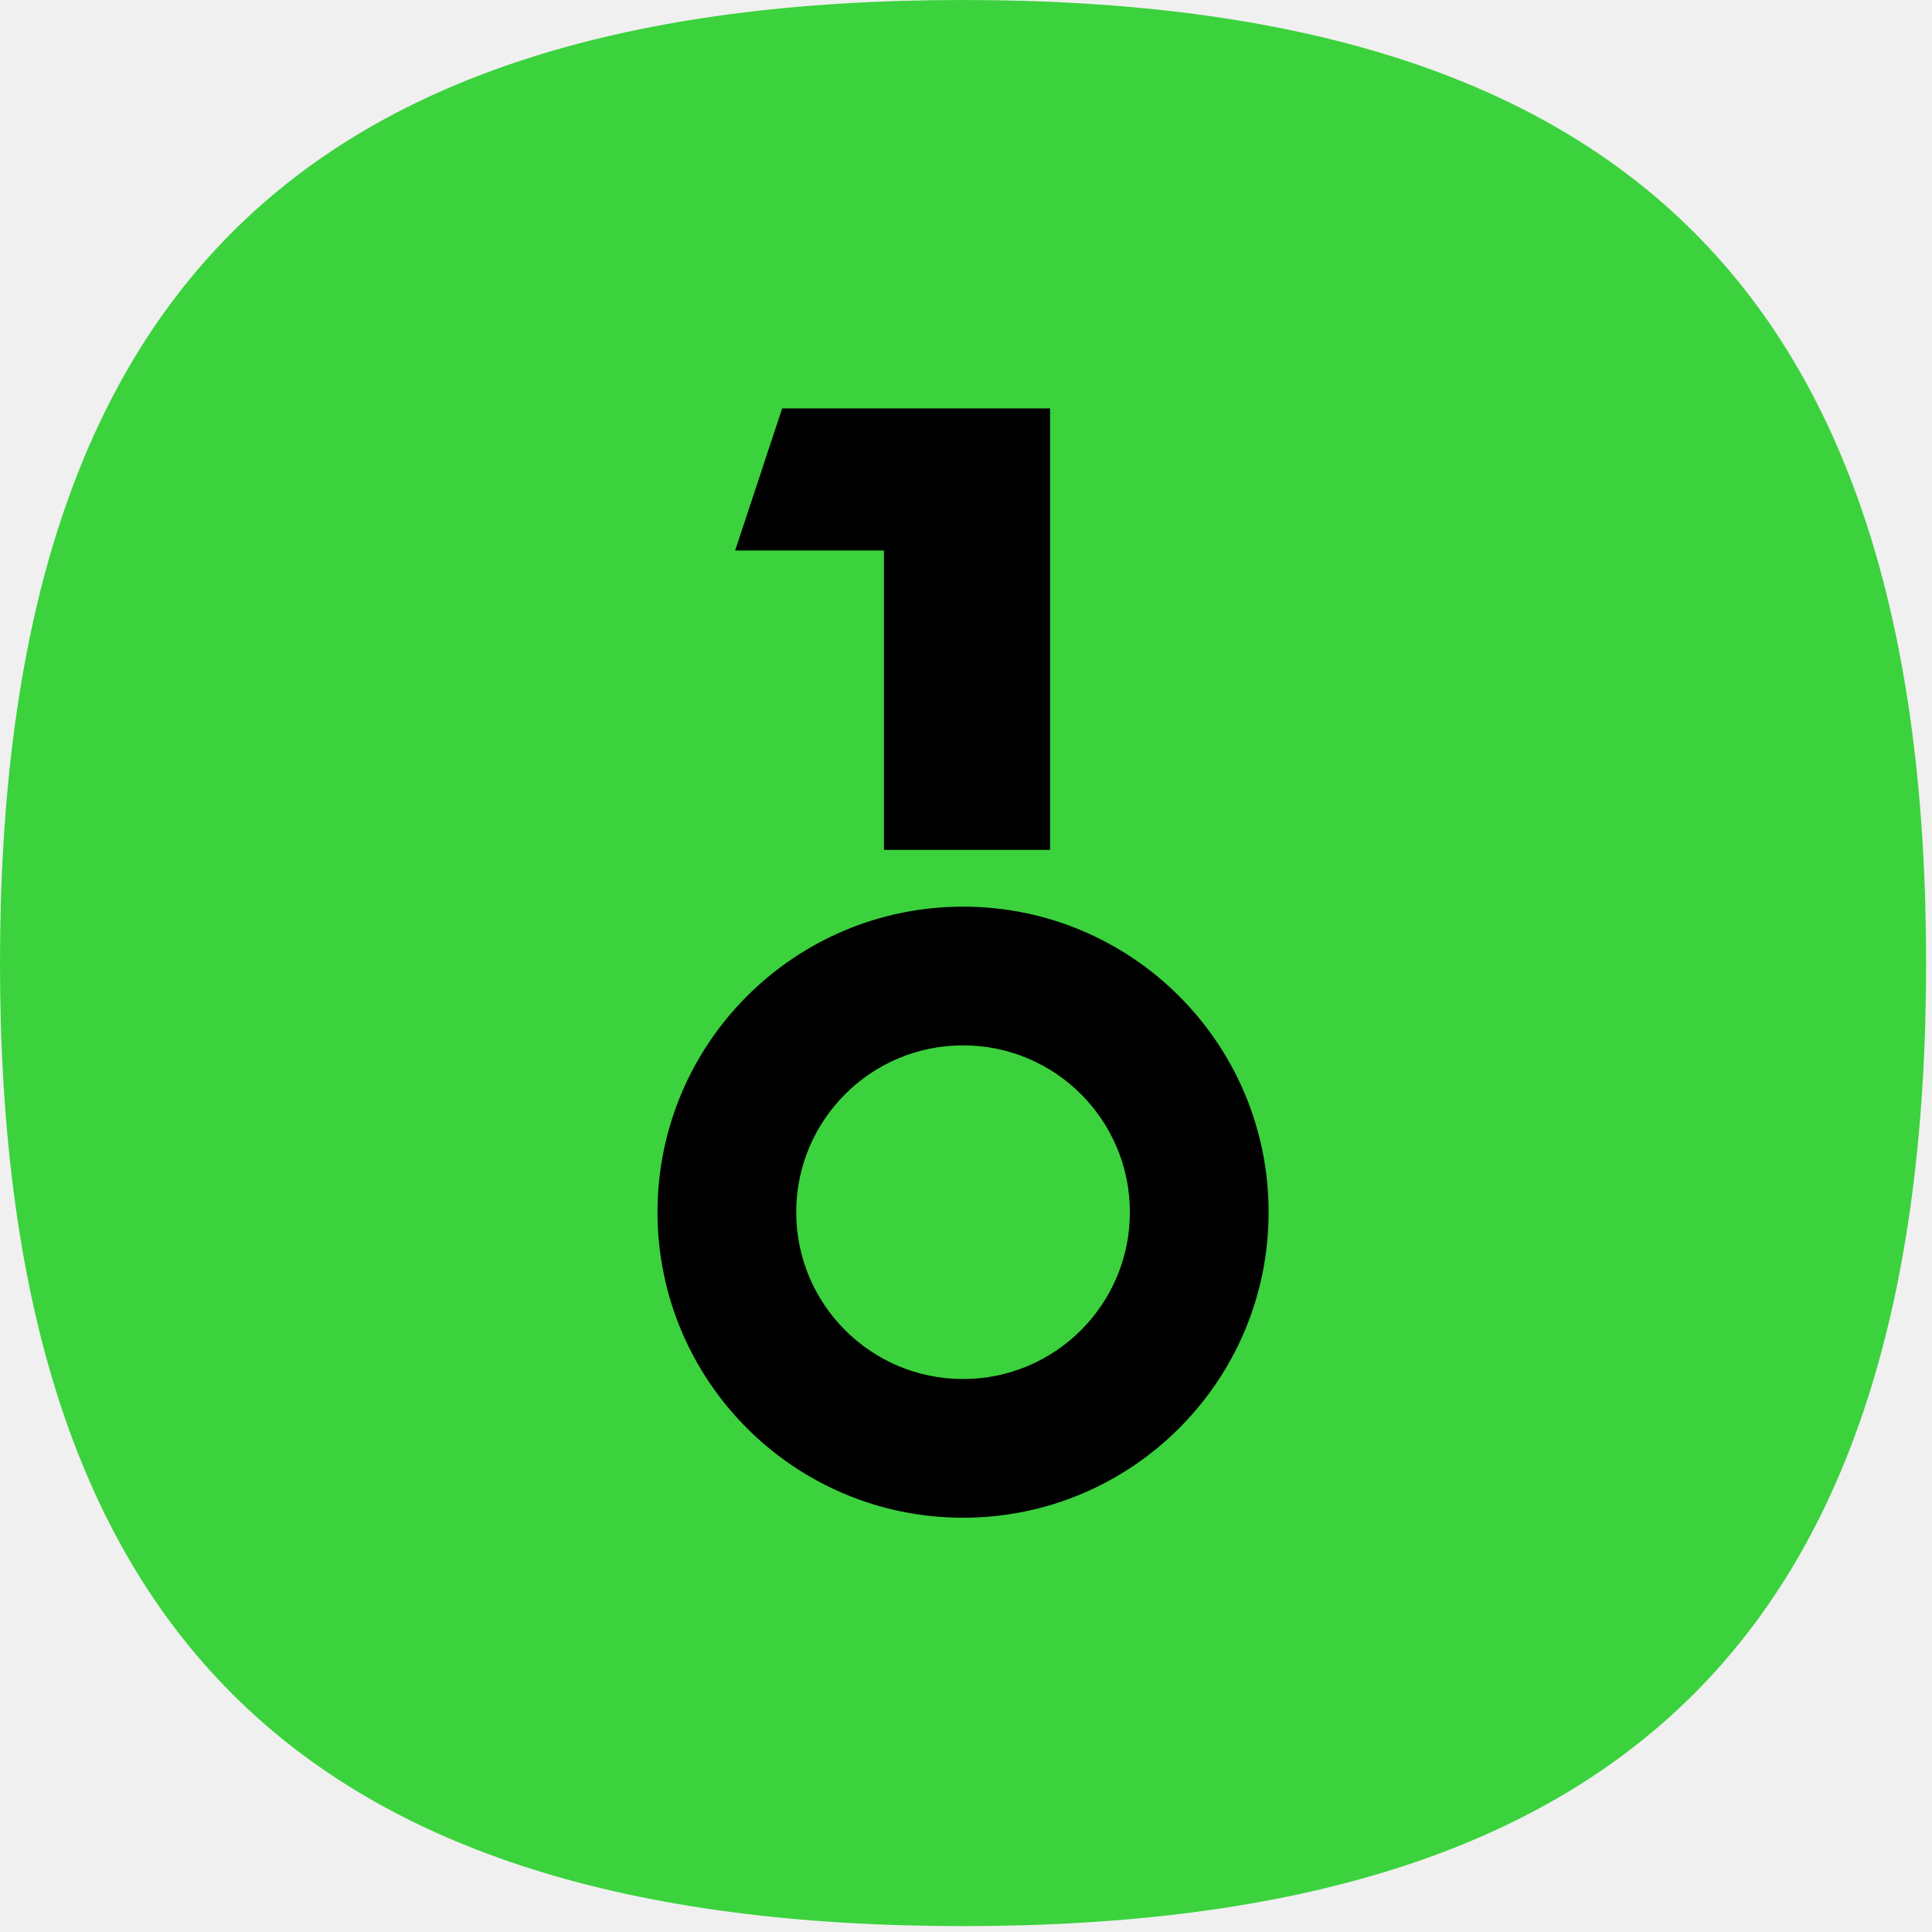
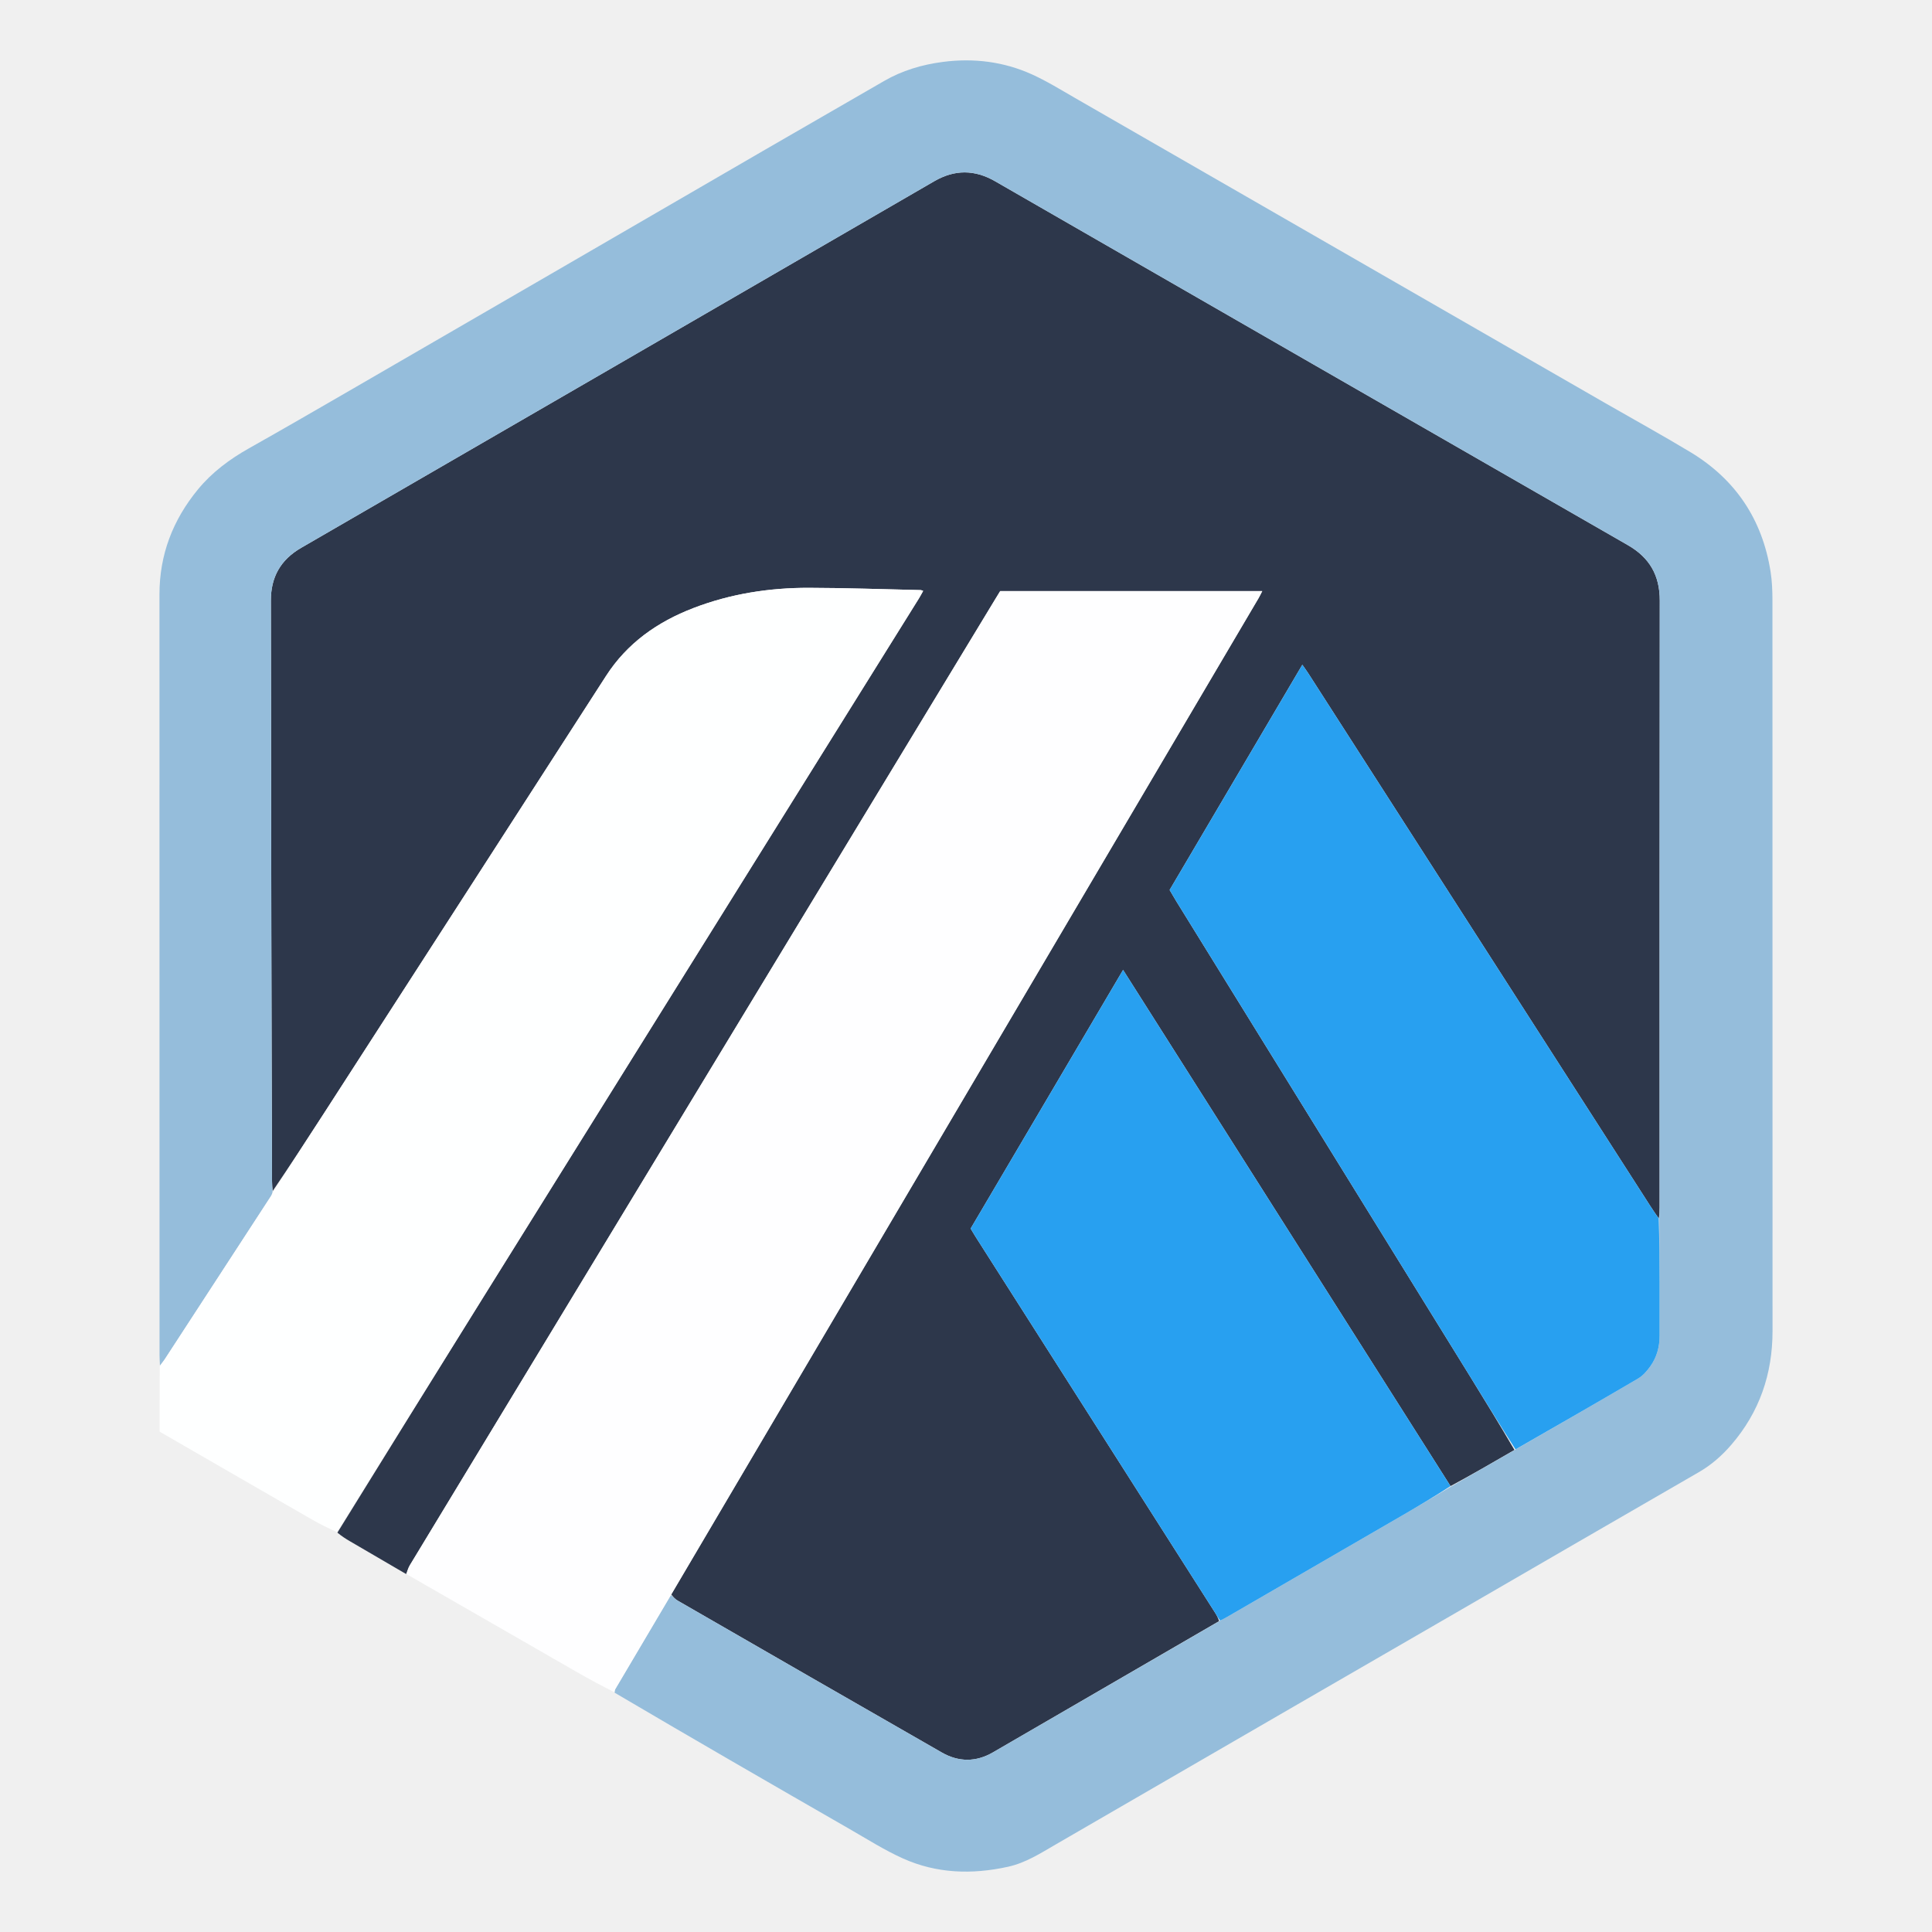
<svg xmlns="http://www.w3.org/2000/svg" width="128" height="128" viewBox="0 0 128 128" fill="none">
-   <g clip-path="url(#clip0_45922_88)">
-     <path d="M127.61 63.805C127.61 107.853 107.853 127.61 63.805 127.61C19.757 127.61 0 107.853 0 63.805C0 19.757 19.757 0 63.805 0C107.853 0 127.61 19.757 127.61 63.805Z" fill="#3BD23D" />
-     <path d="M69.57 27.056L51.82 27.056L48.706 36.472H58.565L58.565 56.306H69.57V27.056Z" fill="black" />
-     <path fill-rule="evenodd" clip-rule="evenodd" d="M84.049 80.311C84.049 91.491 74.985 100.554 63.805 100.554C52.625 100.554 43.562 91.491 43.562 80.311C43.562 69.131 52.625 60.068 63.805 60.068C74.985 60.068 84.049 69.131 84.049 80.311ZM74.858 80.311C74.858 86.415 69.91 91.364 63.805 91.364C57.701 91.364 52.752 86.415 52.752 80.311C52.752 74.207 57.701 69.258 63.805 69.258C69.91 69.258 74.858 74.207 74.858 80.311Z" fill="black" />
-   </g>
-   <defs>
-     <clipPath id="clip0_45922_88">
-       <rect width="128" height="128" fill="white" />
-     </clipPath>
-   </defs>
+   <path d="M26.905 104.283C25.663 103.558 24.419 102.835 23.178 102.108C22.906 101.949 22.64 101.779 22.353 101.541C28.822 91.064 35.309 80.661 41.796 70.257C48.157 60.054 54.519 49.852 60.88 39.649C60.98 39.489 61.066 39.321 61.163 39.147C61.071 39.117 61.036 39.096 61 39.095C58.532 39.041 56.063 38.95 53.595 38.945C50.971 38.939 48.401 39.339 45.939 40.286C43.56 41.201 41.557 42.601 40.15 44.785C33.939 54.429 27.718 64.067 21.498 73.706C20.363 75.463 19.219 77.214 18.064 78.912C18.04 78.659 18.024 78.462 18.023 78.264C18.006 72.673 17.986 67.081 17.976 61.49C17.963 54.258 17.962 47.026 17.946 39.794C17.943 38.23 18.592 37.083 19.956 36.294C33.94 28.205 47.919 20.107 61.897 12.007C63.251 11.223 64.575 11.229 65.934 12.012C79.901 20.052 93.869 28.089 107.845 36.114C109.288 36.942 109.966 38.118 109.964 39.792C109.946 53.189 109.954 66.586 109.953 79.983C109.953 80.24 109.938 80.496 109.898 80.726C109.692 80.436 109.513 80.175 109.342 79.91C101.789 68.146 94.236 56.381 86.682 44.617C86.57 44.442 86.445 44.275 86.283 44.041C83.325 49.061 80.41 54.007 77.49 58.963C77.646 59.227 77.781 59.466 77.925 59.7C84.415 70.197 90.906 80.693 97.395 91.191C98.391 92.803 99.377 94.421 100.337 96.064C98.912 96.892 97.517 97.694 96.101 98.458C88.876 87.065 81.672 75.71 74.407 64.259C71.006 70.03 67.66 75.707 64.307 81.396C64.432 81.603 64.539 81.79 64.655 81.972C69.941 90.269 75.228 98.567 80.514 106.865C80.619 107.031 80.707 107.208 80.769 107.404C75.749 110.321 70.764 113.214 65.777 116.104C64.654 116.755 63.506 116.743 62.398 116.108C56.556 112.764 50.724 109.402 44.892 106.042C44.728 105.948 44.597 105.799 44.474 105.633C57.462 83.6 70.427 61.61 83.39 39.618C83.476 39.473 83.546 39.318 83.627 39.161C77.804 39.161 72.025 39.161 66.265 39.161C66.13 39.381 66.027 39.549 65.925 39.717C61.207 47.501 56.488 55.285 51.771 63.069C43.564 76.611 35.358 90.153 27.155 103.698C27.046 103.878 26.988 104.088 26.905 104.283Z" fill="#2D374B" />
+   <path d="M96.122 98.496C97.517 97.694 98.912 96.892 100.377 96.05C103.143 94.454 105.844 92.908 108.528 91.331C108.854 91.139 109.128 90.817 109.351 90.502C109.769 89.909 109.954 89.225 109.953 88.495C109.951 87.333 109.957 86.17 109.953 85.008C109.949 83.589 109.938 82.171 109.93 80.752C109.938 80.496 109.953 80.24 109.953 79.983C109.954 66.586 109.946 53.189 109.964 39.792C109.966 38.118 109.288 36.942 107.845 36.114C93.869 28.089 79.901 20.052 65.934 12.012C64.575 11.229 63.251 11.223 61.897 12.007C47.919 20.107 33.94 28.205 19.956 36.294C18.592 37.083 17.943 38.23 17.946 39.794C17.962 47.026 17.963 54.258 17.976 61.49C17.986 67.081 18.006 72.673 18.023 78.264C18.024 78.462 18.04 78.659 18.057 78.953C18.027 79.118 17.991 79.188 17.948 79.254C15.606 82.853 13.264 86.452 10.92 90.049C10.824 90.197 10.705 90.329 10.597 90.468C10.587 90.231 10.569 89.995 10.569 89.759C10.568 72.966 10.571 56.172 10.565 39.379C10.565 36.742 11.454 34.445 13.114 32.426C14.053 31.284 15.216 30.423 16.5 29.699C18.715 28.452 20.915 27.179 23.115 25.906C27.55 23.341 31.981 20.771 36.413 18.201C41.169 15.443 45.922 12.68 50.678 9.924C53.303 8.403 55.935 6.893 58.561 5.373C59.773 4.671 61.082 4.282 62.466 4.102C64.51 3.837 66.488 4.08 68.36 4.924C69.345 5.368 70.271 5.944 71.21 6.483C75.721 9.073 80.227 11.671 84.735 14.266C91.942 18.414 99.148 22.561 106.355 26.708C108.234 27.788 110.134 28.834 111.99 29.952C114.986 31.758 116.759 34.417 117.305 37.874C117.403 38.493 117.428 39.129 117.429 39.756C117.435 55.898 117.432 72.039 117.435 88.181C117.435 91.031 116.568 93.563 114.696 95.729C114.075 96.448 113.371 97.064 112.537 97.544C107.194 100.624 101.862 103.722 96.525 106.812C92.926 108.895 89.325 110.974 85.727 113.057C80.475 116.098 75.226 119.144 69.973 122.183C68.953 122.773 67.965 123.418 66.779 123.679C64.4 124.201 62.061 124.132 59.829 123.13C58.612 122.584 57.472 121.859 56.311 121.192C51.118 118.207 45.93 115.214 40.722 112.146C40.725 112.012 40.737 111.952 40.767 111.902C41.994 109.826 43.222 107.751 44.45 105.676C44.597 105.799 44.728 105.948 44.892 106.042C50.724 109.402 56.556 112.764 62.398 116.108C63.506 116.743 64.654 116.755 65.777 116.104C70.764 113.214 75.749 110.321 80.807 107.393C81 107.291 81.123 107.229 81.243 107.16C85.151 104.896 89.061 102.633 92.968 100.365C94.025 99.751 95.071 99.119 96.122 98.496Z" fill="#95BDDB" />
+   <path d="M44.474 105.633C43.222 107.751 41.994 109.826 40.767 111.902C40.737 111.952 40.724 112.012 40.703 112.111C39.878 111.699 39.048 111.253 38.231 110.784C34.483 108.63 30.738 106.471 26.949 104.298C26.988 104.088 27.046 103.878 27.155 103.698C35.358 90.153 43.564 76.611 51.771 63.069C56.488 55.285 61.207 47.501 65.925 39.717C66.027 39.549 66.13 39.381 66.265 39.161C72.025 39.161 77.804 39.161 83.627 39.161C83.546 39.318 83.476 39.473 83.39 39.618C70.427 61.61 57.462 83.6 44.474 105.633Z" fill="#FEFEFF" />
+   <path d="M10.586 90.519C10.705 90.329 10.824 90.197 10.92 90.049C13.264 86.452 15.606 82.853 17.948 79.254C17.991 79.188 18.027 79.118 18.073 79.009C19.219 77.214 20.363 75.463 21.498 73.706C27.718 64.067 33.939 54.429 40.15 44.785C41.557 42.601 43.56 41.201 45.939 40.286C48.401 39.339 50.971 38.939 53.595 38.945C56.063 38.95 58.532 39.041 61 39.095C61.036 39.096 61.071 39.117 61.163 39.147C61.066 39.321 60.98 39.489 60.88 39.649C54.519 49.852 48.157 60.054 41.796 70.257C35.309 80.661 28.822 91.064 22.328 101.507C21.769 101.255 21.206 100.981 20.664 100.669C17.313 98.742 13.967 96.807 10.575 94.849C10.575 93.44 10.575 92.005 10.586 90.519Z" fill="#FEFFFF" />
+   <path d="M109.898 80.726C109.938 82.171 109.949 83.589 109.953 85.008C109.957 86.17 109.951 87.333 109.953 88.495C109.954 89.225 109.769 89.909 109.351 90.502C109.128 90.817 108.854 91.139 108.528 91.331C105.844 92.908 103.143 94.454 100.407 96.024C99.377 94.421 98.391 92.803 97.395 91.191C90.906 80.693 84.415 70.197 77.925 59.7C77.781 59.466 77.646 59.227 77.49 58.963C80.41 54.007 83.325 49.061 86.283 44.041C86.445 44.275 86.57 44.442 86.682 44.617C94.236 56.381 101.789 68.146 109.342 79.91C109.513 80.175 109.692 80.436 109.898 80.726Z" fill="#28A0F0" />
+   <path d="M96.101 98.458C95.071 99.119 94.025 99.751 92.968 100.365C89.061 102.633 85.151 104.896 81.243 107.16C81.123 107.229 81 107.291 80.841 107.368C80.707 107.208 80.619 107.031 80.514 106.865C75.228 98.567 69.941 90.269 64.655 81.972C64.539 81.79 64.432 81.603 64.307 81.396C67.66 75.707 71.006 70.03 74.407 64.259C81.672 75.71 88.876 87.065 96.101 98.458Z" fill="#28A0F0" />
</svg>
